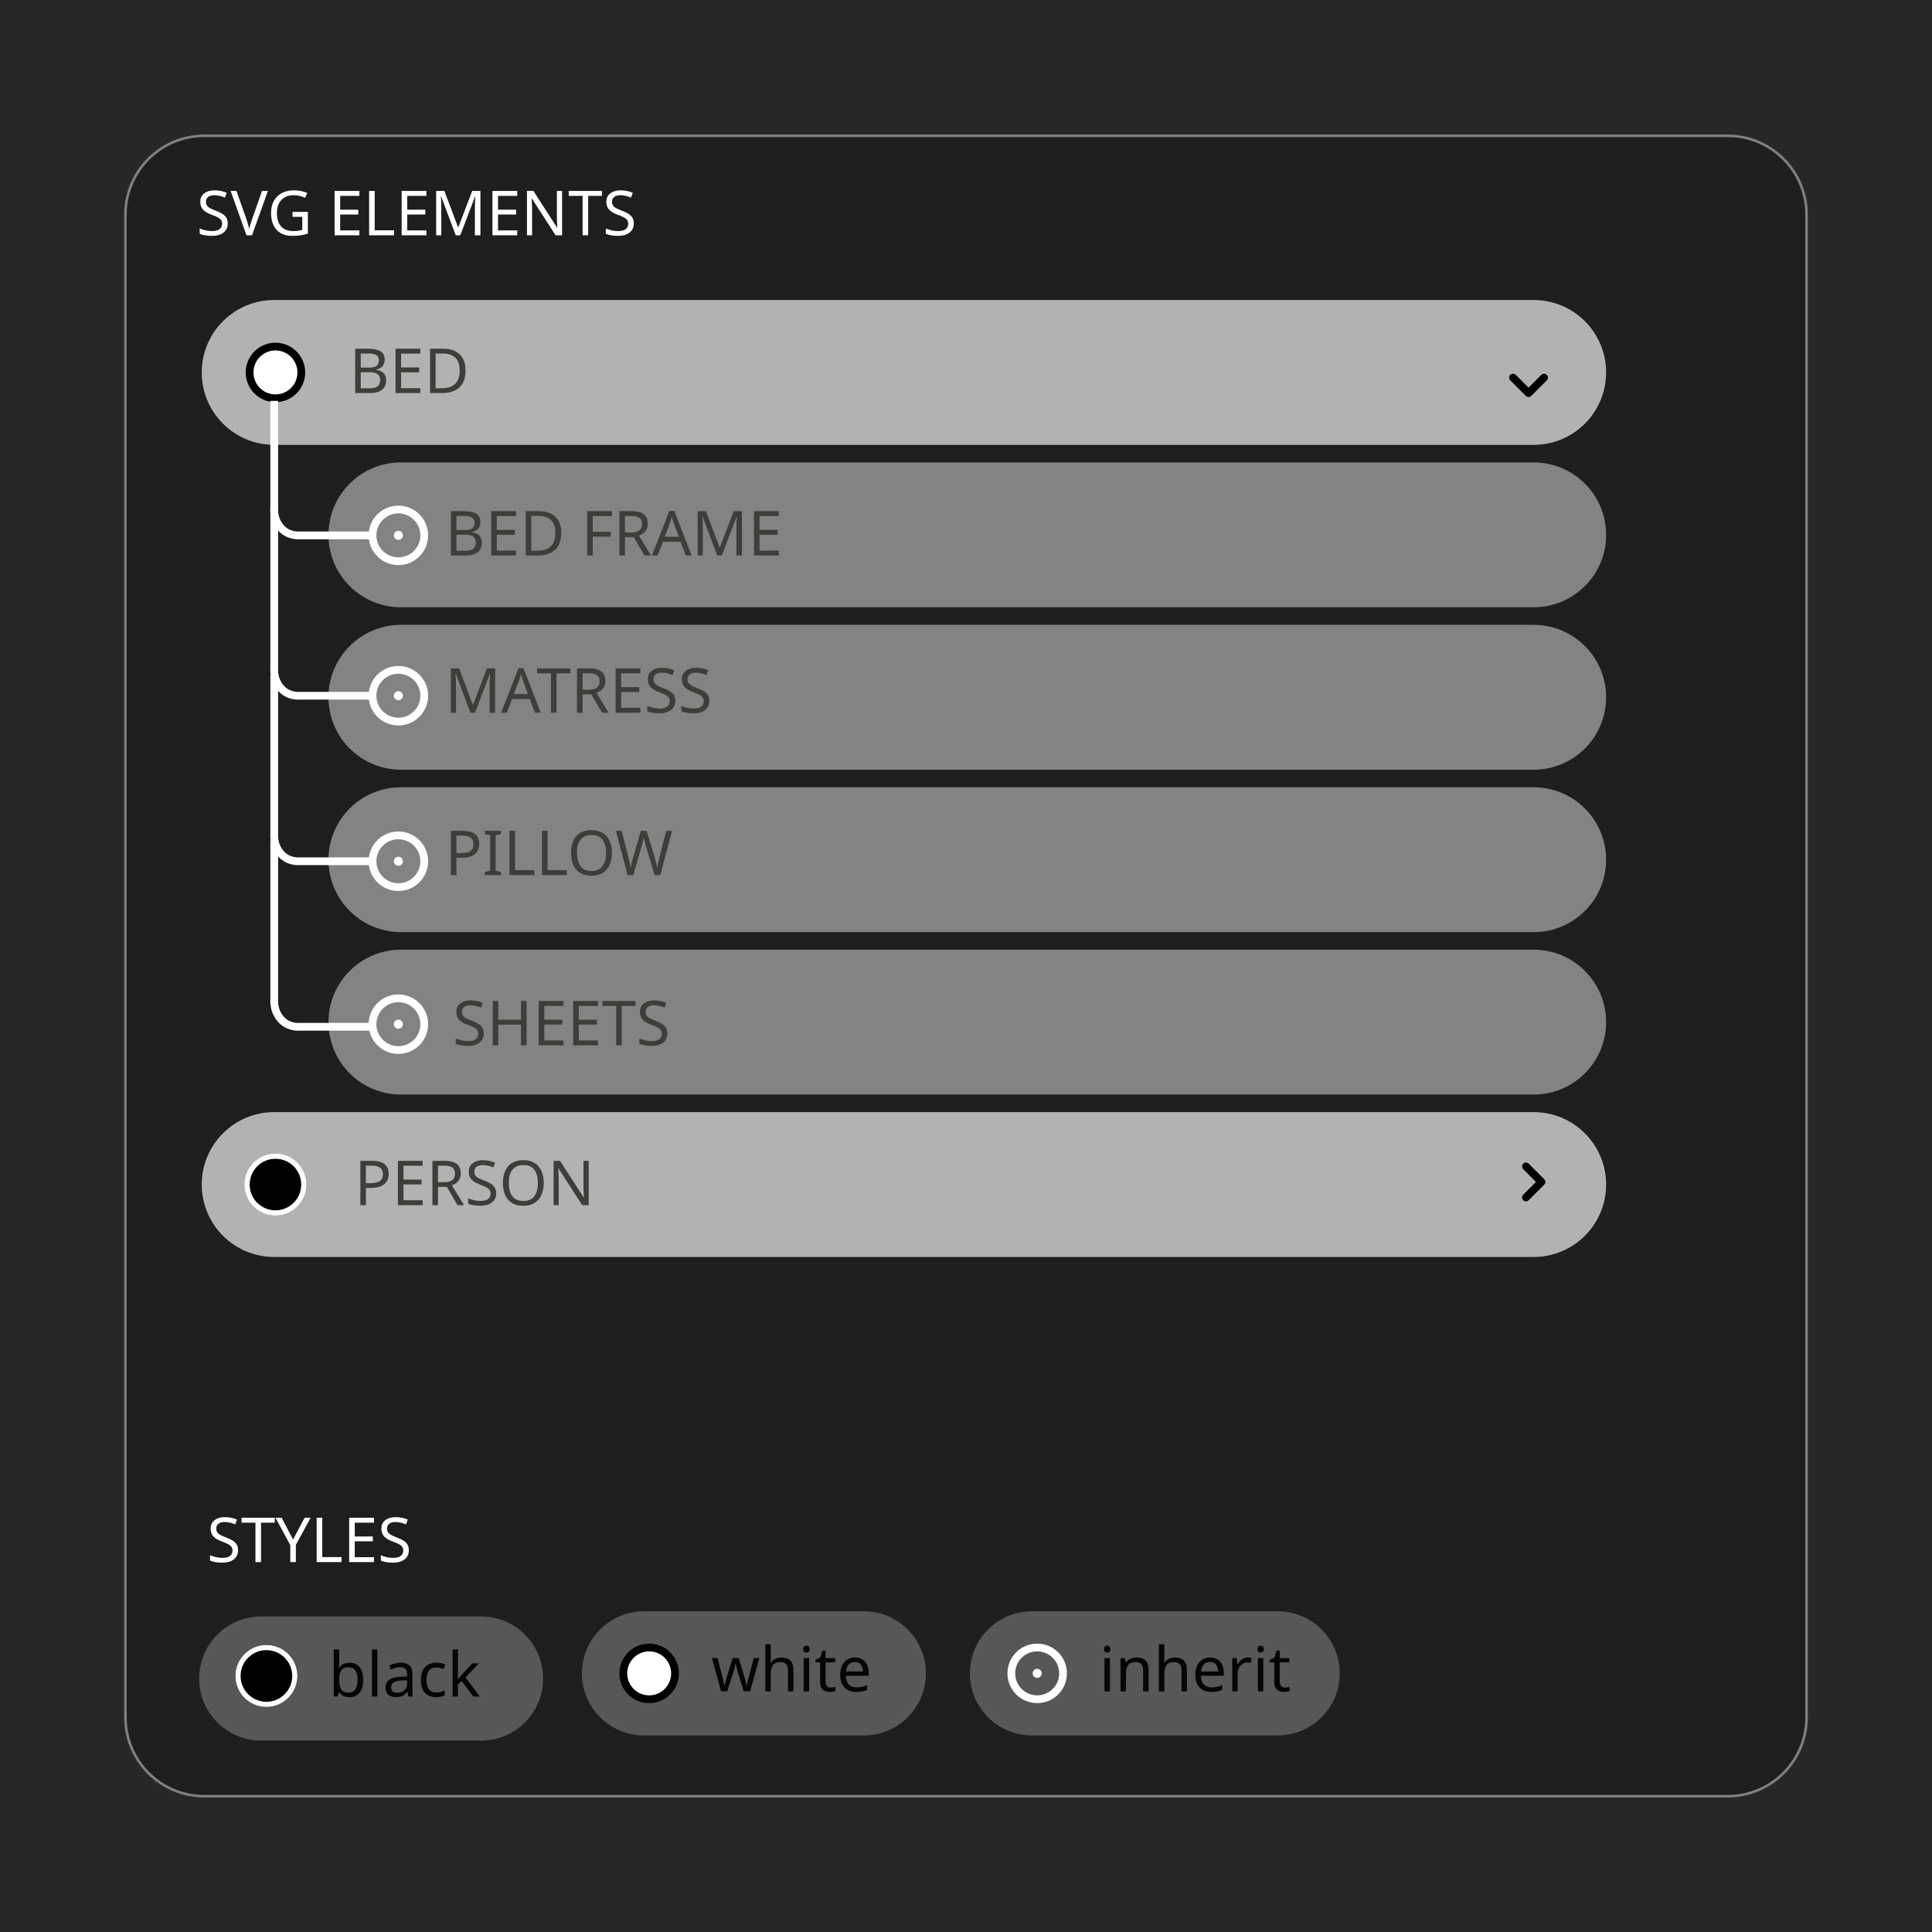
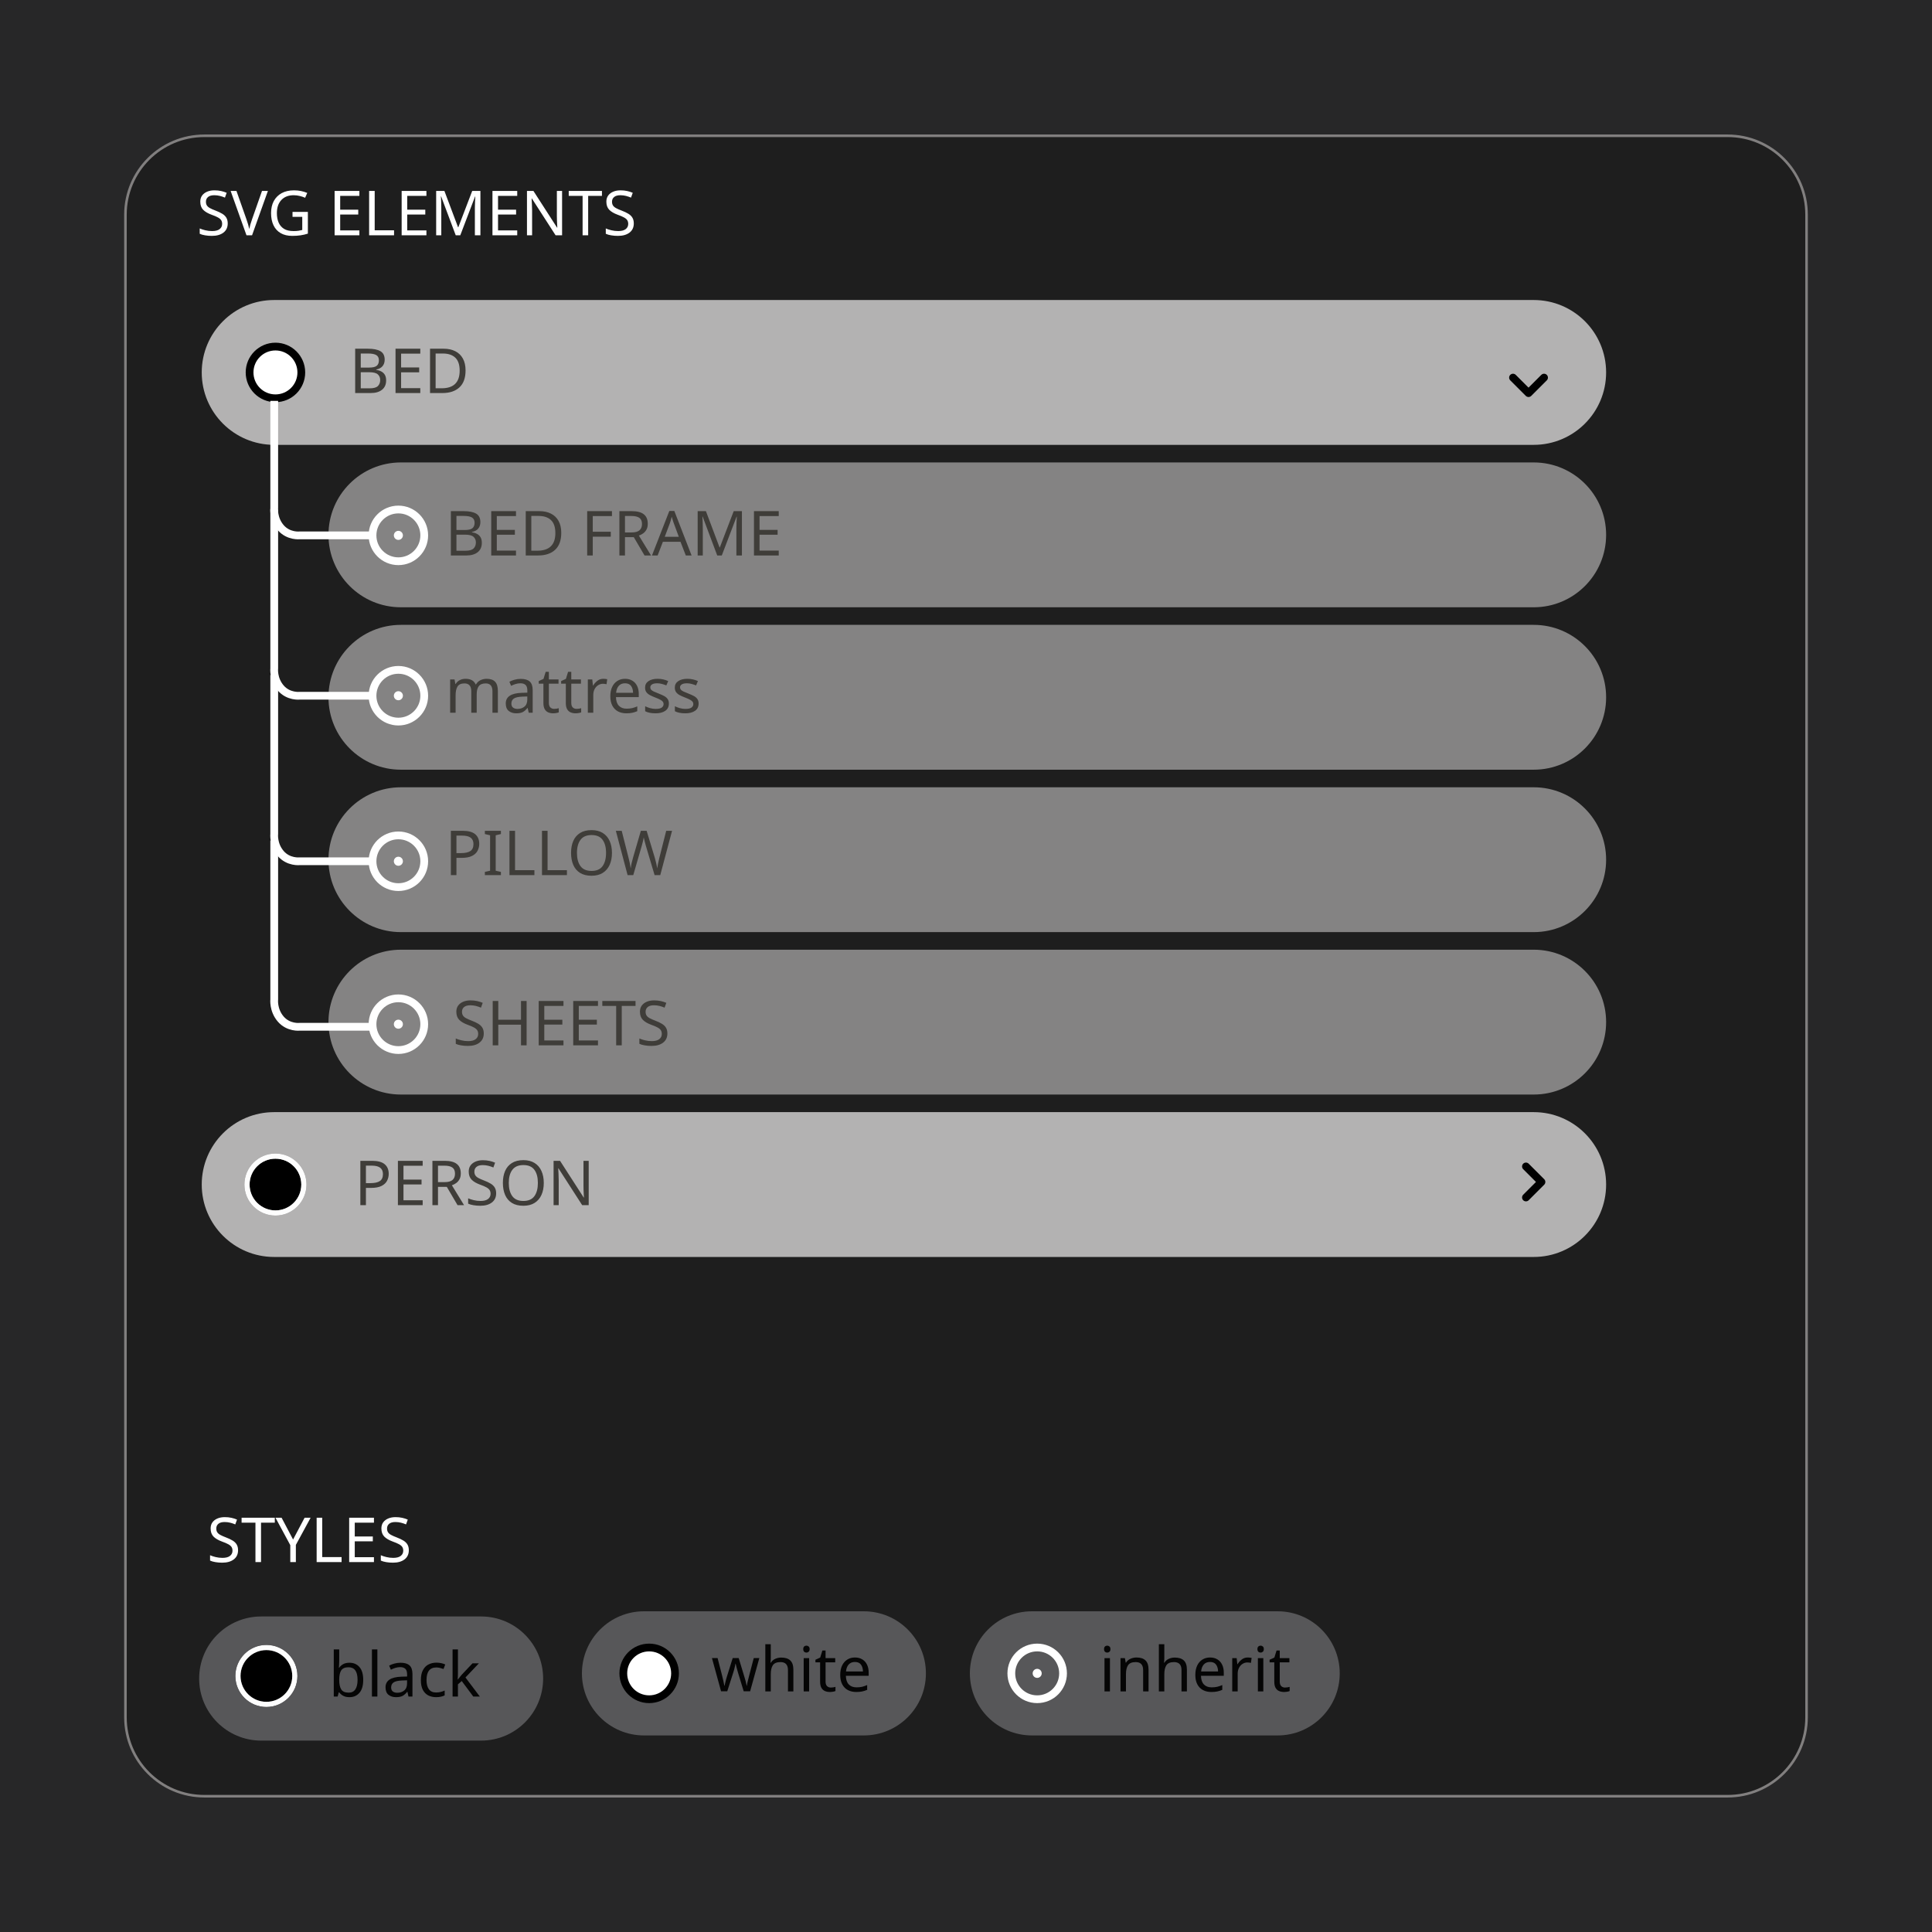
<svg xmlns="http://www.w3.org/2000/svg" width="747" height="747" id="screenshot-35d36b95-1321-8077-8006-b72a46033648" viewBox="0 0 747 747" fill="none" version="1.1">
  <style>/* vietnamese */
@font-face {
  font-family: 'Lexend';
  font-style: normal;
  font-weight: 200;
  font-display: block;
  src: url(http://localhost:6080/internal/gfonts/font/lexend/v25/wlptgwvFAVdoq2_F94zlCfv0bz1WC7sWzLhnepKu.woff2) format('woff2');
  unicode-range: U+0102-0103, U+0110-0111, U+0128-0129, U+0168-0169, U+01A0-01A1, U+01AF-01B0, U+0300-0301, U+0303-0304, U+0308-0309, U+0323, U+0329, U+1EA0-1EF9, U+20AB;
}
/* latin-ext */
@font-face {
  font-family: 'Lexend';
  font-style: normal;
  font-weight: 200;
  font-display: block;
  src: url(http://localhost:6080/internal/gfonts/font/lexend/v25/wlptgwvFAVdoq2_F94zlCfv0bz1WC7sWzLlnepKu.woff2) format('woff2');
  unicode-range: U+0100-02BA, U+02BD-02C5, U+02C7-02CC, U+02CE-02D7, U+02DD-02FF, U+0304, U+0308, U+0329, U+1D00-1DBF, U+1E00-1E9F, U+1EF2-1EFF, U+2020, U+20A0-20AB, U+20AD-20C0, U+2113, U+2C60-2C7F, U+A720-A7FF;
}
/* latin */
@font-face {
  font-family: 'Lexend';
  font-style: normal;
  font-weight: 200;
  font-display: block;
  src: url(http://localhost:6080/internal/gfonts/font/lexend/v25/wlptgwvFAVdoq2_F94zlCfv0bz1WC7sWzLdneg.woff2) format('woff2');
  unicode-range: U+0000-00FF, U+0131, U+0152-0153, U+02BB-02BC, U+02C6, U+02DA, U+02DC, U+0304, U+0308, U+0329, U+2000-206F, U+20AC, U+2122, U+2191, U+2193, U+2212, U+2215, U+FEFF, U+FFFD;
}

/* vietnamese */
@font-face {
  font-family: 'Lexend';
  font-style: normal;
  font-weight: 500;
  font-display: block;
  src: url(http://localhost:6080/internal/gfonts/font/lexend/v25/wlptgwvFAVdoq2_F94zlCfv0bz1WCwkWzLhnepKu.woff2) format('woff2');
  unicode-range: U+0102-0103, U+0110-0111, U+0128-0129, U+0168-0169, U+01A0-01A1, U+01AF-01B0, U+0300-0301, U+0303-0304, U+0308-0309, U+0323, U+0329, U+1EA0-1EF9, U+20AB;
}
/* latin-ext */
@font-face {
  font-family: 'Lexend';
  font-style: normal;
  font-weight: 500;
  font-display: block;
  src: url(http://localhost:6080/internal/gfonts/font/lexend/v25/wlptgwvFAVdoq2_F94zlCfv0bz1WCwkWzLlnepKu.woff2) format('woff2');
  unicode-range: U+0100-02BA, U+02BD-02C5, U+02C7-02CC, U+02CE-02D7, U+02DD-02FF, U+0304, U+0308, U+0329, U+1D00-1DBF, U+1E00-1E9F, U+1EF2-1EFF, U+2020, U+20A0-20AB, U+20AD-20C0, U+2113, U+2C60-2C7F, U+A720-A7FF;
}
/* latin */
@font-face {
  font-family: 'Lexend';
  font-style: normal;
  font-weight: 500;
  font-display: block;
  src: url(http://localhost:6080/internal/gfonts/font/lexend/v25/wlptgwvFAVdoq2_F94zlCfv0bz1WCwkWzLdneg.woff2) format('woff2');
  unicode-range: U+0000-00FF, U+0131, U+0152-0153, U+02BB-02BC, U+02C6, U+02DA, U+02DC, U+0304, U+0308, U+0329, U+2000-206F, U+20AC, U+2122, U+2191, U+2193, U+2212, U+2215, U+FEFF, U+FFFD;
}

/* vietnamese */
@font-face {
  font-family: 'Lexend';
  font-style: normal;
  font-weight: 300;
  font-display: block;
  src: url(http://localhost:6080/internal/gfonts/font/lexend/v25/wlptgwvFAVdoq2_F94zlCfv0bz1WC2UWzLhnepKu.woff2) format('woff2');
  unicode-range: U+0102-0103, U+0110-0111, U+0128-0129, U+0168-0169, U+01A0-01A1, U+01AF-01B0, U+0300-0301, U+0303-0304, U+0308-0309, U+0323, U+0329, U+1EA0-1EF9, U+20AB;
}
/* latin-ext */
@font-face {
  font-family: 'Lexend';
  font-style: normal;
  font-weight: 300;
  font-display: block;
  src: url(http://localhost:6080/internal/gfonts/font/lexend/v25/wlptgwvFAVdoq2_F94zlCfv0bz1WC2UWzLlnepKu.woff2) format('woff2');
  unicode-range: U+0100-02BA, U+02BD-02C5, U+02C7-02CC, U+02CE-02D7, U+02DD-02FF, U+0304, U+0308, U+0329, U+1D00-1DBF, U+1E00-1E9F, U+1EF2-1EFF, U+2020, U+20A0-20AB, U+20AD-20C0, U+2113, U+2C60-2C7F, U+A720-A7FF;
}
/* latin */
@font-face {
  font-family: 'Lexend';
  font-style: normal;
  font-weight: 300;
  font-display: block;
  src: url(http://localhost:6080/internal/gfonts/font/lexend/v25/wlptgwvFAVdoq2_F94zlCfv0bz1WC2UWzLdneg.woff2) format('woff2');
  unicode-range: U+0000-00FF, U+0131, U+0152-0153, U+02BB-02BC, U+02C6, U+02DA, U+02DC, U+0304, U+0308, U+0329, U+2000-206F, U+20AC, U+2122, U+2191, U+2193, U+2212, U+2215, U+FEFF, U+FFFD;
}
</style>
  <g id="shape-35d36b95-1321-8077-8006-b72a46033648">
    <defs>
      <clipPath id="frame-clip-35d36b95-1321-8077-8006-b72a46033648-render-1" class="frame-clip frame-clip-def">
        <rect rx="0" ry="0" x="0" y="0" width="747" height="747" transform="matrix(1, 0, 0, 1, 0, 0)" />
      </clipPath>
    </defs>
    <g class="frame-container-wrapper">
      <g class="frame-container-blur">
        <g class="frame-container-shadows">
          <g clip-path="url(#frame-clip-35d36b95-1321-8077-8006-b72a46033648-render-1)" fill="none">
            <g class="fills" id="fills-35d36b95-1321-8077-8006-b72a46033648">
              <rect width="747" height="747" class="frame-background" x="0" transform="matrix(1, 0, 0, 1, 0, 0)" style="fill: rgb(39, 39, 40); fill-opacity: 1;" ry="0" rx="0" y="0" />
            </g>
            <g class="frame-children">
              <g id="shape-35d36b95-1321-8077-8006-b72a46033649">
                <g class="fills" id="fills-35d36b95-1321-8077-8006-b72a46033649">
                  <rect rx="31" ry="31" x="48" y="52" transform="matrix(1, 0, 0, 1, 0, 0)" width="651" height="643" style="fill: rgb(30, 30, 30); fill-opacity: 1;" />
                </g>
                <g id="strokes-4be8aacc-d168-80c6-8006-b742deb50004-35d36b95-1321-8077-8006-b72a46033649" class="strokes">
                  <g class="inner-stroke-shape" transform="matrix(1, 0, 0, 1, 0, 0)">
                    <defs>
                      <clipPath id="inner-stroke-render-2-35d36b95-1321-8077-8006-b72a46033649-0">
                        <use href="#stroke-shape-render-2-35d36b95-1321-8077-8006-b72a46033649-0" />
                      </clipPath>
                      <rect rx="31" ry="31" x="48" y="52" width="651" height="643" id="stroke-shape-render-2-35d36b95-1321-8077-8006-b72a46033649-0" style="fill: none; stroke-width: 2; stroke: rgb(129, 127, 127); stroke-opacity: 1;" />
                    </defs>
                    <use href="#stroke-shape-render-2-35d36b95-1321-8077-8006-b72a46033649-0" clip-path="url('#inner-stroke-render-2-35d36b95-1321-8077-8006-b72a46033649-0')" />
                  </g>
                </g>
              </g>
              <g id="shape-35d36b95-1321-8077-8006-b72a4603364a">
                <g transform="matrix(1, 0, 0, 1, 0, 0)" class="text-container" x="76" y="69" width="175" height="29" rx="0" ry="0">
                  <defs>
                    <pattern patternUnits="objectBoundingBox" width="174.867" height="30" id="fill-0-render-3-0">
                      <g>
                        <rect width="174.867" height="30" style="fill: rgb(255, 255, 255); fill-opacity: 1;" />
                      </g>
                    </pattern>
                  </defs>
                  <g class="fills" id="fills-35d36b95-1321-8077-8006-b72a4603364a">
                    <text x="76" y="98" dominant-baseline="ideographic" textLength="174.867" lengthAdjust="spacingAndGlyphs" style="text-transform: none; font-family: Lexend; letter-spacing: normal; font-style: normal; font-weight: 200; white-space: pre; font-size: 24px; text-decoration: none solid rgb(255, 255, 255); direction: ltr; fill: rgb(255, 255, 255); fill-opacity: 1;">SVG ELEMENTS</text>
                  </g>
                </g>
              </g>
              <g id="shape-35d36b95-1321-8077-8006-b72a4603364b">
                <g class="fills" id="fills-35d36b95-1321-8077-8006-b72a4603364b">
                  <rect rx="28" ry="28" x="78" y="430" transform="matrix(1, 0, 0, 1, 0, 0)" width="543" height="56" style="fill: rgb(179, 178, 178); fill-opacity: 1;" />
                </g>
              </g>
              <g id="shape-35d36b95-1321-8077-8006-b72a4603364c">
                <g transform="matrix(1, 0, 0, 1, 0, 0)" class="text-container" x="137" y="444" width="101" height="29" rx="0" ry="0">
                  <defs>
                    <pattern patternUnits="objectBoundingBox" width="100.43" height="30" id="fill-0-render-5-0">
                      <g>
                        <rect width="100.43" height="30" style="fill: rgb(63, 61, 57); fill-opacity: 1;" />
                      </g>
                    </pattern>
                  </defs>
                  <g class="fills" id="fills-35d36b95-1321-8077-8006-b72a4603364c">
                    <text x="137" y="473" dominant-baseline="ideographic" textLength="100.43" lengthAdjust="spacingAndGlyphs" style="text-transform: none; font-family: Lexend; letter-spacing: normal; font-style: normal; font-weight: 500; white-space: pre; font-size: 24px; text-decoration: none solid rgb(63, 61, 57); direction: ltr; fill: rgb(63, 61, 57); fill-opacity: 1;">PERSON</text>
                  </g>
                </g>
              </g>
              <g id="shape-35d36b95-1321-8077-8006-b72a4603364d" width="24" class="feather feather-circle" height="24" rx="0" ry="0" style="fill: rgb(0, 0, 0);">
                <g id="shape-35d36b95-1321-8077-8006-b72a4603365c" style="display: none;">
                  <g class="fills" id="fills-35d36b95-1321-8077-8006-b72a4603365c">
                    <rect width="24" height="24" x="94.5" stroke-linejoin="round" transform="matrix(1, 0, 0, 1, 0, 0)" style="fill: rgb(0, 0, 0); fill-opacity: 1;" ry="0" fill="none" stroke-linecap="round" rx="0" y="446" />
                  </g>
                  <g fill="none" stroke-linejoin="round" stroke-linecap="round" id="strokes-4be8aacc-d168-80c6-8006-b742deb88e09-35d36b95-1321-8077-8006-b72a4603365c" class="strokes">
                    <g class="outer-stroke-shape">
                      <defs>
                        <mask id="outer-stroke-render-7-35d36b95-1321-8077-8006-b72a4603365c-0" x="91.672" y="443.172" width="29.657" height="29.657" maskUnits="userSpaceOnUse">
                          <use href="#stroke-shape-render-7-35d36b95-1321-8077-8006-b72a4603365c-0" style="fill: none; stroke: white; stroke-width: 4;" />
                          <use href="#stroke-shape-render-7-35d36b95-1321-8077-8006-b72a4603365c-0" style="fill: black; stroke: none;" />
                        </mask>
                        <rect rx="0" ry="0" x="94.5" y="446" transform="matrix(1, 0, 0, 1, 0, 0)" width="24" height="24" id="stroke-shape-render-7-35d36b95-1321-8077-8006-b72a4603365c-0" />
                      </defs>
                      <use href="#stroke-shape-render-7-35d36b95-1321-8077-8006-b72a4603365c-0" mask="url(#outer-stroke-render-7-35d36b95-1321-8077-8006-b72a4603365c-0)" style="fill: none; stroke-width: 4; stroke: rgb(253, 253, 253); stroke-opacity: 1;" />
                      <use href="#stroke-shape-render-7-35d36b95-1321-8077-8006-b72a4603365c-0" style="fill: none; stroke-width: 2; stroke: none; stroke-opacity: 1;" />
                    </g>
                  </g>
                </g>
                <g id="shape-35d36b95-1321-8077-8006-b72a4603365d">
                  <g class="fills" id="fills-35d36b95-1321-8077-8006-b72a4603365d">
                    <ellipse cy="458" stroke-linejoin="round" transform="matrix(1, 0, 0, 1, 0, 0)" style="fill: rgb(0, 0, 0); fill-opacity: 1;" ry="10" fill="none" stroke-linecap="round" rx="10" cx="106.5" />
                  </g>
                  <g fill="none" stroke-linejoin="round" stroke-linecap="round" id="strokes-4be8aacc-d168-80c6-8006-b742deb96b2e-35d36b95-1321-8077-8006-b72a4603365d" class="strokes">
                    <g class="outer-stroke-shape">
                      <defs>
                        <mask id="outer-stroke-render-8-35d36b95-1321-8077-8006-b72a4603365d-0" x="93.672" y="445.172" width="25.657" height="25.657" maskUnits="userSpaceOnUse">
                          <use href="#stroke-shape-render-8-35d36b95-1321-8077-8006-b72a4603365d-0" style="fill: none; stroke: white; stroke-width: 4;" />
                          <use href="#stroke-shape-render-8-35d36b95-1321-8077-8006-b72a4603365d-0" style="fill: black; stroke: none;" />
                        </mask>
                        <ellipse cx="106.5" cy="458" rx="10" ry="10" transform="matrix(1, 0, 0, 1, 0, 0)" id="stroke-shape-render-8-35d36b95-1321-8077-8006-b72a4603365d-0" />
                      </defs>
                      <use href="#stroke-shape-render-8-35d36b95-1321-8077-8006-b72a4603365d-0" mask="url(#outer-stroke-render-8-35d36b95-1321-8077-8006-b72a4603365d-0)" style="fill: none; stroke-width: 4; stroke: rgb(253, 253, 253); stroke-opacity: 1;" />
                      <use href="#stroke-shape-render-8-35d36b95-1321-8077-8006-b72a4603365d-0" style="fill: none; stroke-width: 2; stroke: none; stroke-opacity: 1;" />
                    </g>
                  </g>
                </g>
              </g>
              <g id="shape-35d36b95-1321-8077-8006-b72a4603364e" width="24" class="feather feather-chevron-right" height="24" rx="0" ry="0" style="fill: rgb(0, 0, 0);">
                <g id="shape-35d36b95-1321-8077-8006-b72a4603365e" style="display: none;">
                  <g class="fills" id="fills-35d36b95-1321-8077-8006-b72a4603365e">
                    <rect width="24" height="24" x="581" stroke-linejoin="round" transform="matrix(1, 0, 0, 1, 0, 0)" style="fill: none;" ry="0" fill="none" stroke-linecap="round" rx="0" y="445" />
                  </g>
                  <g fill="none" stroke-linejoin="round" stroke-linecap="round" id="strokes-4be8aacc-d168-80c6-8006-b742deb9fff6-35d36b95-1321-8077-8006-b72a4603365e" class="strokes">
                    <g class="inner-stroke-shape" transform="matrix(1, 0, 0, 1, 0, 0)">
                      <defs>
                        <clipPath id="inner-stroke-render-10-35d36b95-1321-8077-8006-b72a4603365e-0">
                          <use href="#stroke-shape-render-10-35d36b95-1321-8077-8006-b72a4603365e-0" />
                        </clipPath>
                        <rect rx="0" ry="0" x="581" y="445" width="24" height="24" id="stroke-shape-render-10-35d36b95-1321-8077-8006-b72a4603365e-0" style="fill: none; stroke-width: 6; stroke: rgb(0, 0, 0); stroke-opacity: 1;" />
                      </defs>
                      <use href="#stroke-shape-render-10-35d36b95-1321-8077-8006-b72a4603365e-0" clip-path="url('#inner-stroke-render-10-35d36b95-1321-8077-8006-b72a4603365e-0')" />
                    </g>
                  </g>
                </g>
                <g id="shape-35d36b95-1321-8077-8006-b72a4603365f">
                  <g class="fills" id="fills-35d36b95-1321-8077-8006-b72a4603365f">
                    <path d="M590,463L596,457L590,451" fill="none" stroke-linejoin="round" stroke-linecap="round" style="fill: none;" />
                  </g>
                  <g fill="none" stroke-linejoin="round" stroke-linecap="round" id="strokes-4be8aacc-d168-80c6-8006-b742debaf696-35d36b95-1321-8077-8006-b72a4603365f" class="strokes">
                    <g class="stroke-shape">
                      <path d="M590,463L596,457L590,451" style="fill: none; stroke-width: 3; stroke: rgb(0, 0, 0); stroke-opacity: 1;" />
                    </g>
                  </g>
                </g>
              </g>
              <g id="shape-35d36b95-1321-8077-8006-b72a4603364f">
                <g class="fills" id="fills-35d36b95-1321-8077-8006-b72a4603364f">
                  <rect rx="28" ry="28" x="127" y="367.2" transform="matrix(1, 0, 0, 1, 0, 0)" width="494" height="56" style="fill: rgb(132, 131, 131); fill-opacity: 1;" />
                </g>
              </g>
              <g id="shape-35d36b95-1321-8077-8006-b72a46033650">
                <g transform="matrix(1, 0, 0, 1, 0, 0)" class="text-container" x="175" y="382.2" width="90" height="29" rx="0" ry="0">
                  <defs>
                    <pattern patternUnits="objectBoundingBox" width="89.086" height="30" id="fill-0-render-13-0">
                      <g>
                        <rect width="89.086" height="30" style="fill: rgb(63, 61, 57); fill-opacity: 1;" />
                      </g>
                    </pattern>
                  </defs>
                  <g class="fills" id="fills-35d36b95-1321-8077-8006-b72a46033650">
                    <text x="175" y="411.2" dominant-baseline="ideographic" textLength="89.086" lengthAdjust="spacingAndGlyphs" style="text-transform: none; font-family: Lexend; letter-spacing: normal; font-style: normal; font-weight: 300; white-space: pre; font-size: 24px; text-decoration: none solid rgb(63, 61, 57); direction: ltr; fill: rgb(63, 61, 57); fill-opacity: 1;">SHEETS</text>
                  </g>
                </g>
              </g>
              <g id="shape-35d36b95-1321-8077-8006-b72a46033651">
                <g class="fills" id="fills-35d36b95-1321-8077-8006-b72a46033651">
                  <rect rx="28" ry="28" x="127" y="304.4" transform="matrix(1, 0, 0, 1, 0, 0)" width="494" height="56" style="fill: rgb(132, 131, 131); fill-opacity: 1;" />
                </g>
              </g>
              <g id="shape-35d36b95-1321-8077-8006-b72a46033652">
                <g transform="matrix(1, 0, 0, 1, 0, 0)" class="text-container" x="172" y="316.4" width="94" height="29" rx="0" ry="0">
                  <defs>
                    <pattern patternUnits="objectBoundingBox" width="93.93" height="30" id="fill-0-render-15-0">
                      <g>
                        <rect width="93.93" height="30" style="fill: rgb(63, 61, 57); fill-opacity: 1;" />
                      </g>
                    </pattern>
                  </defs>
                  <g class="fills" id="fills-35d36b95-1321-8077-8006-b72a46033652">
                    <text x="172" y="345.4" dominant-baseline="ideographic" textLength="93.93" lengthAdjust="spacingAndGlyphs" style="text-transform: none; font-family: Lexend; letter-spacing: normal; font-style: normal; font-weight: 300; white-space: pre; font-size: 24px; text-decoration: none solid rgb(63, 61, 57); direction: ltr; fill: rgb(63, 61, 57); fill-opacity: 1;">PILLOW</text>
                  </g>
                </g>
              </g>
              <g id="shape-35d36b95-1321-8077-8006-b72a46033653">
                <g class="fills" id="fills-35d36b95-1321-8077-8006-b72a46033653">
                  <rect rx="28" ry="28" x="127" y="241.6" transform="matrix(1, 0, 0, 1, 0, 0)" width="494" height="56" style="fill: rgb(132, 131, 131); fill-opacity: 1;" />
                </g>
              </g>
              <g id="shape-35d36b95-1321-8077-8006-b72a46033654">
                <g transform="matrix(1, 0, 0, 1, 0, 0)" class="text-container" x="172" y="253.6" width="109" height="29" rx="0" ry="0">
                  <defs>
                    <pattern patternUnits="objectBoundingBox" width="108.016" height="30" id="fill-0-render-17-0">
                      <g>
                        <rect width="108.016" height="30" style="fill: rgb(63, 61, 57); fill-opacity: 1;" />
                      </g>
                    </pattern>
                  </defs>
                  <g class="fills" id="fills-35d36b95-1321-8077-8006-b72a46033654">
-                     <text x="172" y="282.6" dominant-baseline="ideographic" textLength="108.016" lengthAdjust="spacingAndGlyphs" style="text-transform: none; font-family: Lexend; letter-spacing: normal; font-style: normal; font-weight: 300; white-space: pre; font-size: 24px; text-decoration: none solid rgb(63, 61, 57); direction: ltr; fill: rgb(63, 61, 57); fill-opacity: 1;">MATRESS</text>
+                     <text x="172" y="282.6" dominant-baseline="ideographic" textLength="108.016" lengthAdjust="spacingAndGlyphs" style="text-transform: none; font-family: Lexend; letter-spacing: normal; font-style: normal; font-weight: 300; white-space: pre; font-size: 24px; text-decoration: none solid rgb(63, 61, 57); direction: ltr; fill: rgb(63, 61, 57); fill-opacity: 1;">mattress</text>
                  </g>
                </g>
              </g>
              <g id="shape-35d36b95-1321-8077-8006-b72a46033655">
                <g class="fills" id="fills-35d36b95-1321-8077-8006-b72a46033655">
                  <rect rx="28" ry="28" x="127" y="178.8" transform="matrix(1, 0, 0, 1, 0, 0)" width="494" height="56" style="fill: rgb(132, 131, 131); fill-opacity: 1;" />
                </g>
              </g>
              <g id="shape-35d36b95-1321-8077-8006-b72a46033656">
                <g transform="matrix(1, 0, 0, 1, 0, 0)" class="text-container" x="172" y="192.8" width="137" height="29" rx="0" ry="0">
                  <defs>
                    <pattern patternUnits="objectBoundingBox" width="136.211" height="30" id="fill-0-render-19-0">
                      <g>
                        <rect width="136.211" height="30" style="fill: rgb(63, 61, 57); fill-opacity: 1;" />
                      </g>
                    </pattern>
                  </defs>
                  <g class="fills" id="fills-35d36b95-1321-8077-8006-b72a46033656">
                    <text x="172" y="221.8" dominant-baseline="ideographic" textLength="136.211" lengthAdjust="spacingAndGlyphs" style="text-transform: none; font-family: Lexend; letter-spacing: normal; font-style: normal; font-weight: 300; white-space: pre; font-size: 24px; text-decoration: none solid rgb(63, 61, 57); direction: ltr; fill: rgb(63, 61, 57); fill-opacity: 1;">BED FRAME</text>
                  </g>
                </g>
              </g>
              <g id="shape-35d36b95-1321-8077-8006-b72a46033657">
                <g class="fills" id="fills-35d36b95-1321-8077-8006-b72a46033657">
                  <rect rx="28" ry="28" x="78" y="116" transform="matrix(1, 0, 0, 1, 0, 0)" width="543" height="56" style="fill: rgb(179, 178, 178); fill-opacity: 1;" />
                </g>
              </g>
              <g id="shape-35d36b95-1321-8077-8006-b72a46033658">
                <g transform="matrix(1, 0, 0, 1, 0, 0)" class="text-container" x="135" y="130" width="50" height="29" rx="0" ry="0">
                  <defs>
                    <pattern patternUnits="objectBoundingBox" width="49.672" height="30" id="fill-0-render-21-0">
                      <g>
                        <rect width="49.672" height="30" style="fill: rgb(63, 61, 57); fill-opacity: 1;" />
                      </g>
                    </pattern>
                  </defs>
                  <g class="fills" id="fills-35d36b95-1321-8077-8006-b72a46033658">
                    <text x="135" y="159" dominant-baseline="ideographic" textLength="49.672" lengthAdjust="spacingAndGlyphs" style="text-transform: none; font-family: Lexend; letter-spacing: normal; font-style: normal; font-weight: 500; white-space: pre; font-size: 24px; text-decoration: none solid rgb(63, 61, 57); direction: ltr; fill: rgb(63, 61, 57); fill-opacity: 1;">BED</text>
                  </g>
                </g>
              </g>
              <g id="shape-35d36b95-1321-8077-8006-b72a46033659" width="24" class="feather feather-chevron-down" height="24" rx="0" ry="0" style="fill: rgb(0, 0, 0);">
                <g id="shape-35d36b95-1321-8077-8006-b72a46033660" style="display: none;">
                  <g class="fills" id="fills-35d36b95-1321-8077-8006-b72a46033660">
                    <rect width="24" height="24" x="579" stroke-linejoin="round" transform="matrix(1, 0, 0, 1, 0, 0)" style="fill: none;" ry="0" fill="none" stroke-linecap="round" rx="0" y="137" />
                  </g>
                  <g fill="none" stroke-linejoin="round" stroke-linecap="round" id="strokes-4be8aacc-d168-80c6-8006-b742debdbf18-35d36b95-1321-8077-8006-b72a46033660" class="strokes">
                    <g class="inner-stroke-shape" transform="matrix(1, 0, 0, 1, 0, 0)">
                      <defs>
                        <clipPath id="inner-stroke-render-23-35d36b95-1321-8077-8006-b72a46033660-0">
                          <use href="#stroke-shape-render-23-35d36b95-1321-8077-8006-b72a46033660-0" />
                        </clipPath>
                        <rect rx="0" ry="0" x="579" y="137" width="24" height="24" id="stroke-shape-render-23-35d36b95-1321-8077-8006-b72a46033660-0" style="fill: none; stroke-width: 6; stroke: rgb(0, 0, 0); stroke-opacity: 1;" />
                      </defs>
                      <use href="#stroke-shape-render-23-35d36b95-1321-8077-8006-b72a46033660-0" clip-path="url('#inner-stroke-render-23-35d36b95-1321-8077-8006-b72a46033660-0')" />
                    </g>
                  </g>
                </g>
                <g id="shape-35d36b95-1321-8077-8006-b72a46033661">
                  <g class="fills" id="fills-35d36b95-1321-8077-8006-b72a46033661">
                    <path d="M585,146L591,152L597,146" fill="none" stroke-linejoin="round" stroke-linecap="round" style="fill: none;" />
                  </g>
                  <g fill="none" stroke-linejoin="round" stroke-linecap="round" id="strokes-4be8aacc-d168-80c6-8006-b742debe18a5-35d36b95-1321-8077-8006-b72a46033661" class="strokes">
                    <g class="stroke-shape">
                      <path d="M585,146L591,152L597,146" style="fill: none; stroke-width: 3; stroke: rgb(0, 0, 0); stroke-opacity: 1;" />
                    </g>
                  </g>
                </g>
              </g>
              <g id="shape-35d36b95-1321-8077-8006-b72a4603365a" width="24" class="feather feather-circle" height="24" rx="0" ry="0" style="fill: rgb(0, 0, 0);">
                <g id="shape-35d36b95-1321-8077-8006-b72a46033662" style="display: none;">
                  <g class="fills" id="fills-35d36b95-1321-8077-8006-b72a46033662">
                    <rect width="24" height="24" x="94.5" stroke-linejoin="round" transform="matrix(1, 0, 0, 1, 0, 0)" style="fill: rgb(255, 255, 255); fill-opacity: 1;" ry="0" fill="none" stroke-linecap="round" rx="0" y="132" />
                  </g>
                  <g fill="none" stroke-linejoin="round" stroke-linecap="round" id="strokes-4be8aacc-d168-80c6-8006-b742debe6cbc-35d36b95-1321-8077-8006-b72a46033662" class="strokes">
                    <g class="stroke-shape">
                      <rect rx="0" ry="0" x="94.5" y="132" transform="matrix(1, 0, 0, 1, 0, 0)" width="24" height="24" style="fill: none; stroke-width: 3; stroke: rgb(0, 0, 0); stroke-opacity: 1;" />
                    </g>
                  </g>
                </g>
                <g id="shape-35d36b95-1321-8077-8006-b72a46033663">
                  <g class="fills" id="fills-35d36b95-1321-8077-8006-b72a46033663">
                    <ellipse cy="144" stroke-linejoin="round" transform="matrix(1, 0, 0, 1, 0, 0)" style="fill: rgb(255, 255, 255); fill-opacity: 1;" ry="10" fill="none" stroke-linecap="round" rx="10" cx="106.5" />
                  </g>
                  <g fill="none" stroke-linejoin="round" stroke-linecap="round" id="strokes-4be8aacc-d168-80c6-8006-b742debe8aa1-35d36b95-1321-8077-8006-b72a46033663" class="strokes">
                    <g class="stroke-shape">
                      <ellipse cx="106.5" cy="144" rx="10" ry="10" transform="matrix(1, 0, 0, 1, 0, 0)" style="fill: none; stroke-width: 3; stroke: rgb(0, 0, 0); stroke-opacity: 1;" />
                    </g>
                  </g>
                </g>
              </g>
              <g id="shape-35d36b95-1321-8077-8006-b72a4603365b" rx="0" ry="0">
                <g id="shape-35d36b95-1321-8077-8006-b72a46033664" rx="0" ry="0">
                  <g id="shape-35d36b95-1321-8077-8006-b72a4603366c">
                    <g class="fills" id="fills-35d36b95-1321-8077-8006-b72a4603366c">
                      <ellipse cy="207" stroke-linejoin="round" transform="matrix(1, 0, 0, 1, 0, 0)" style="fill: none;" ry="10" fill="none" stroke-linecap="round" rx="10" cx="154.031" />
                    </g>
                    <g fill="none" stroke-linejoin="round" stroke-linecap="round" id="strokes-4be8aacc-d168-80c6-8006-b742debf0d5b-35d36b95-1321-8077-8006-b72a4603366c" class="strokes">
                      <g class="stroke-shape">
                        <ellipse cx="154.031" cy="207" rx="10" ry="10" transform="matrix(1, 0, 0, 1, 0, 0)" style="fill: none; stroke-width: 3; stroke: rgb(255, 255, 255); stroke-opacity: 1;" />
                      </g>
                    </g>
                  </g>
                  <g id="shape-35d36b95-1321-8077-8006-b72a4603366d">
                    <g class="fills" id="fills-35d36b95-1321-8077-8006-b72a4603366d">
                      <ellipse cx="154.031" cy="207" rx="1.75" ry="1.75" transform="matrix(1, 0, 0, 1, 0, 0)" style="fill: rgb(255, 255, 255); fill-opacity: 1;" />
                    </g>
                  </g>
                </g>
                <g id="shape-35d36b95-1321-8077-8006-b72a46033665" rx="0" ry="0">
                  <g id="shape-35d36b95-1321-8077-8006-b72a4603366e">
                    <g class="fills" id="fills-35d36b95-1321-8077-8006-b72a4603366e">
                      <ellipse cy="269" stroke-linejoin="round" transform="matrix(1, 0, 0, 1, 0, 0)" style="fill: none;" ry="10" fill="none" stroke-linecap="round" rx="10" cx="154.031" />
                    </g>
                    <g fill="none" stroke-linejoin="round" stroke-linecap="round" id="strokes-4be8aacc-d168-80c6-8006-b742debfae75-35d36b95-1321-8077-8006-b72a4603366e" class="strokes">
                      <g class="stroke-shape">
                        <ellipse cx="154.031" cy="269" rx="10" ry="10" transform="matrix(1, 0, 0, 1, 0, 0)" style="fill: none; stroke-width: 3; stroke: rgb(255, 255, 255); stroke-opacity: 1;" />
                      </g>
                    </g>
                  </g>
                  <g id="shape-35d36b95-1321-8077-8006-b72a4603366f">
                    <g class="fills" id="fills-35d36b95-1321-8077-8006-b72a4603366f">
                      <ellipse cx="154.031" cy="269" rx="1.75" ry="1.75" transform="matrix(1, 0, 0, 1, 0, 0)" style="fill: rgb(255, 255, 255); fill-opacity: 1;" />
                    </g>
                  </g>
                </g>
                <g id="shape-35d36b95-1321-8077-8006-b72a46033666" rx="0" ry="0">
                  <g id="shape-35d36b95-1321-8077-8006-b72a46033670">
                    <g class="fills" id="fills-35d36b95-1321-8077-8006-b72a46033670">
                      <ellipse cy="333" stroke-linejoin="round" transform="matrix(1, 0, 0, 1, 0, 0)" style="fill: none;" ry="10" fill="none" stroke-linecap="round" rx="10" cx="154.031" />
                    </g>
                    <g fill="none" stroke-linejoin="round" stroke-linecap="round" id="strokes-4be8aacc-d168-80c6-8006-b742dec01669-35d36b95-1321-8077-8006-b72a46033670" class="strokes">
                      <g class="stroke-shape">
                        <ellipse cx="154.031" cy="333" rx="10" ry="10" transform="matrix(1, 0, 0, 1, 0, 0)" style="fill: none; stroke-width: 3; stroke: rgb(255, 255, 255); stroke-opacity: 1;" />
                      </g>
                    </g>
                  </g>
                  <g id="shape-35d36b95-1321-8077-8006-b72a46033671">
                    <g class="fills" id="fills-35d36b95-1321-8077-8006-b72a46033671">
                      <ellipse cx="154.031" cy="333" rx="1.75" ry="1.75" transform="matrix(1, 0, 0, 1, 0, 0)" style="fill: rgb(255, 255, 255); fill-opacity: 1;" />
                    </g>
                  </g>
                </g>
                <g id="shape-35d36b95-1321-8077-8006-b72a46033667" rx="0" ry="0">
                  <g id="shape-35d36b95-1321-8077-8006-b72a46033672">
                    <g class="fills" id="fills-35d36b95-1321-8077-8006-b72a46033672">
                      <ellipse cy="396" stroke-linejoin="round" transform="matrix(1, 0, 0, 1, 0, 0)" style="fill: none;" ry="10" fill="none" stroke-linecap="round" rx="10" cx="154.031" />
                    </g>
                    <g fill="none" stroke-linejoin="round" stroke-linecap="round" id="strokes-4be8aacc-d168-80c6-8006-b742dec0a233-35d36b95-1321-8077-8006-b72a46033672" class="strokes">
                      <g class="stroke-shape">
                        <ellipse cx="154.031" cy="396" rx="10" ry="10" transform="matrix(1, 0, 0, 1, 0, 0)" style="fill: none; stroke-width: 3; stroke: rgb(255, 255, 255); stroke-opacity: 1;" />
                      </g>
                    </g>
                  </g>
                  <g id="shape-35d36b95-1321-8077-8006-b72a46033673">
                    <g class="fills" id="fills-35d36b95-1321-8077-8006-b72a46033673">
                      <ellipse cx="154.031" cy="396" rx="1.75" ry="1.75" transform="matrix(1, 0, 0, 1, 0, 0)" style="fill: rgb(255, 255, 255); fill-opacity: 1;" />
                    </g>
                  </g>
                </g>
                <g id="shape-35d36b95-1321-8077-8006-b72a46033668">
                  <g class="fills" id="fills-35d36b95-1321-8077-8006-b72a46033668">
                    <path d="M106.031,155L106.031,196.379C106.031,196.379,105.531,200.5,108.531,204C111.531,207.5,115.888,207,115.888,207L144.031,207" />
                  </g>
                  <g id="strokes-4be8aacc-d168-80c6-8006-b742dec12412-35d36b95-1321-8077-8006-b72a46033668" class="strokes">
                    <g class="stroke-shape">
                      <path d="M106.031,155L106.031,196.379C106.031,196.379,105.531,200.5,108.531,204C111.531,207.5,115.888,207,115.888,207L144.031,207" style="fill: none; stroke-width: 3; stroke: rgb(255, 255, 255); stroke-opacity: 1;" />
                    </g>
                  </g>
                </g>
                <g id="shape-35d36b95-1321-8077-8006-b72a46033669">
                  <g class="fills" id="fills-35d36b95-1321-8077-8006-b72a46033669">
                    <path d="M106.031,197L106.031,258.379C106.031,258.379,105.531,262.5,108.531,266C111.531,269.5,115.888,269,115.888,269L144.031,269" />
                  </g>
                  <g id="strokes-4be8aacc-d168-80c6-8006-b742dec171f1-35d36b95-1321-8077-8006-b72a46033669" class="strokes">
                    <g class="stroke-shape">
                      <path d="M106.031,197L106.031,258.379C106.031,258.379,105.531,262.5,108.531,266C111.531,269.5,115.888,269,115.888,269L144.031,269" style="fill: none; stroke-width: 3; stroke: rgb(255, 255, 255); stroke-opacity: 1;" />
                    </g>
                  </g>
                </g>
                <g id="shape-35d36b95-1321-8077-8006-b72a4603366a">
                  <g class="fills" id="fills-35d36b95-1321-8077-8006-b72a4603366a">
                    <path d="M106.031,261L106.031,322.379C106.031,322.379,105.531,326.5,108.531,330C111.531,333.5,115.888,333,115.888,333L144.031,333" />
                  </g>
                  <g id="strokes-4be8aacc-d168-80c6-8006-b742dec182a6-35d36b95-1321-8077-8006-b72a4603366a" class="strokes">
                    <g class="stroke-shape">
                      <path d="M106.031,261L106.031,322.379C106.031,322.379,105.531,326.5,108.531,330C111.531,333.5,115.888,333,115.888,333L144.031,333" style="fill: none; stroke-width: 3; stroke: rgb(255, 255, 255); stroke-opacity: 1;" />
                    </g>
                  </g>
                </g>
                <g id="shape-35d36b95-1321-8077-8006-b72a4603366b">
                  <g class="fills" id="fills-35d36b95-1321-8077-8006-b72a4603366b">
                    <path d="M106.031,325L106.031,386.379C106.031,386.379,105.531,390.5,108.531,394C111.531,397.5,115.888,397,115.888,397L144.031,397" />
                  </g>
                  <g id="strokes-4be8aacc-d168-80c6-8006-b742dec23717-35d36b95-1321-8077-8006-b72a4603366b" class="strokes">
                    <g class="stroke-shape">
                      <path d="M106.031,325L106.031,386.379C106.031,386.379,105.531,390.5,108.531,394C111.531,397.5,115.888,397,115.888,397L144.031,397" style="fill: none; stroke-width: 3; stroke: rgb(255, 255, 255); stroke-opacity: 1;" />
                    </g>
                  </g>
                </g>
              </g>
              <g id="shape-35d36b95-1321-8077-8006-b738b8090528">
                <g transform="matrix(1, 0, 0, 1, 0, 0)" class="text-container" x="80" y="582" width="84" height="29" rx="0" ry="0">
                  <defs>
                    <pattern patternUnits="objectBoundingBox" width="83.164" height="30" id="fill-0-render-45-0">
                      <g>
                        <rect width="83.164" height="30" style="fill: rgb(255, 255, 255); fill-opacity: 1;" />
                      </g>
                    </pattern>
                  </defs>
                  <g class="fills" id="fills-35d36b95-1321-8077-8006-b738b8090528">
                    <text x="80" y="611" dominant-baseline="ideographic" textLength="83.164" lengthAdjust="spacingAndGlyphs" style="text-transform: none; font-family: Lexend; letter-spacing: normal; font-style: normal; font-weight: 200; white-space: pre; font-size: 24px; text-decoration: none solid rgb(255, 255, 255); direction: ltr; fill: rgb(255, 255, 255); fill-opacity: 1;">STYLES</text>
                  </g>
                </g>
              </g>
              <g id="shape-35d36b95-1321-8077-8006-b738b809052f" rx="0" ry="0">
                <g id="shape-35d36b95-1321-8077-8006-b738b8090530">
                  <g class="fills" id="fills-35d36b95-1321-8077-8006-b738b8090530">
                    <rect rx="24" ry="24" x="375" y="623" transform="matrix(1, 0, 0, 1, 0, 0)" width="143" height="48" style="fill: rgb(87, 87, 89); fill-opacity: 1;" />
                  </g>
                </g>
                <g id="shape-35d36b95-1321-8077-8006-b738b8090531">
                  <g transform="matrix(1, 0, 0, 1, 0, 0)" class="text-container" x="425" y="632" width="72" height="29" rx="0" ry="0">
                    <defs>
                      <pattern patternUnits="objectBoundingBox" width="71.445" height="30" id="fill-0-render-48-0">
                        <g>
                          <rect width="71.445" height="30" style="fill: rgb(5, 5, 5); fill-opacity: 1;" />
                        </g>
                      </pattern>
                    </defs>
                    <g class="fills" id="fills-35d36b95-1321-8077-8006-b738b8090531">
                      <text x="425" y="661" dominant-baseline="ideographic" textLength="71.445" lengthAdjust="spacingAndGlyphs" style="text-transform: none; font-family: Lexend; letter-spacing: normal; font-style: normal; font-weight: 300; white-space: pre; font-size: 24px; text-decoration: none solid rgb(5, 5, 5); direction: ltr; fill: rgb(5, 5, 5); fill-opacity: 1;">inherit</text>
                    </g>
                  </g>
                </g>
                <g id="shape-35d36b95-1321-8077-8006-b738b8090532" rx="0" ry="0">
                  <g id="shape-35d36b95-1321-8077-8006-b738b8090533">
                    <g class="fills" id="fills-35d36b95-1321-8077-8006-b738b8090533">
                      <ellipse cy="647" stroke-linejoin="round" transform="matrix(1, 0, 0, 1, 0, 0)" style="fill: none;" ry="10" fill="none" stroke-linecap="round" rx="10" cx="401.023" />
                    </g>
                    <g fill="none" stroke-linejoin="round" stroke-linecap="round" id="strokes-4be8aacc-d168-80c6-8006-b742dec329c8-35d36b95-1321-8077-8006-b738b8090533" class="strokes">
                      <g class="stroke-shape">
                        <ellipse cx="401.023" cy="647" rx="10" ry="10" transform="matrix(1, 0, 0, 1, 0, 0)" style="fill: none; stroke-width: 3; stroke: rgb(255, 255, 255); stroke-opacity: 1;" />
                      </g>
                    </g>
                  </g>
                  <g id="shape-35d36b95-1321-8077-8006-b738b8090534">
                    <g class="fills" id="fills-35d36b95-1321-8077-8006-b738b8090534">
                      <ellipse cx="401.023" cy="647" rx="1.75" ry="1.75" transform="matrix(1, 0, 0, 1, 0, 0)" style="fill: rgb(255, 255, 255); fill-opacity: 1;" />
                    </g>
                  </g>
                </g>
              </g>
              <g id="shape-35d36b95-1321-8077-8006-b738b8090529" rx="0" ry="0">
                <g id="shape-35d36b95-1321-8077-8006-b738b809052a">
                  <g class="fills" id="fills-35d36b95-1321-8077-8006-b738b809052a">
                    <rect rx="24" ry="24" x="77" y="625" transform="matrix(1, 0, 0, 1, 0, 0)" width="133" height="48" style="fill: rgb(87, 87, 89); fill-opacity: 1;" />
                  </g>
                </g>
                <g id="shape-35d36b95-1321-8077-8006-b738b809052b">
                  <g transform="matrix(1, 0, 0, 1, 0, 0)" class="text-container" x="127" y="634" width="61" height="29" rx="0" ry="0">
                    <defs>
                      <pattern patternUnits="objectBoundingBox" width="60.414" height="30" id="fill-0-render-54-0">
                        <g>
                          <rect width="60.414" height="30" style="fill: rgb(5, 5, 5); fill-opacity: 1;" />
                        </g>
                      </pattern>
                    </defs>
                    <g class="fills" id="fills-35d36b95-1321-8077-8006-b738b809052b">
                      <text x="127" y="663" dominant-baseline="ideographic" textLength="60.414" lengthAdjust="spacingAndGlyphs" style="text-transform: none; font-family: Lexend; letter-spacing: normal; font-style: normal; font-weight: 300; white-space: pre; font-size: 24px; text-decoration: none solid rgb(5, 5, 5); direction: ltr; fill: rgb(5, 5, 5); fill-opacity: 1;">black</text>
                    </g>
                  </g>
                </g>
                <g id="shape-35d36b95-1321-8077-8006-b738b809052c" width="24" class="feather feather-circle" height="24" rx="0" ry="0" style="fill: rgb(0, 0, 0);">
                  <g id="shape-35d36b95-1321-8077-8006-b738b809052d" style="display: none;">
                    <g class="fills" id="fills-35d36b95-1321-8077-8006-b738b809052d">
                      <rect width="24" height="24" x="91" stroke-linejoin="round" transform="matrix(1, 0, 0, 1, 0, 0)" style="fill: rgb(0, 0, 0); fill-opacity: 1;" ry="0" fill="none" stroke-linecap="round" rx="0" y="636" />
                    </g>
                    <g fill="none" stroke-linejoin="round" stroke-linecap="round" id="strokes-4be8aacc-d168-80c6-8006-b742dec454cd-35d36b95-1321-8077-8006-b738b809052d" class="strokes">
                      <g class="outer-stroke-shape">
                        <defs>
                          <mask id="outer-stroke-render-56-35d36b95-1321-8077-8006-b738b809052d-0" x="88.172" y="633.172" width="29.657" height="29.657" maskUnits="userSpaceOnUse">
                            <use href="#stroke-shape-render-56-35d36b95-1321-8077-8006-b738b809052d-0" style="fill: none; stroke: white; stroke-width: 4;" />
                            <use href="#stroke-shape-render-56-35d36b95-1321-8077-8006-b738b809052d-0" style="fill: black; stroke: none;" />
                          </mask>
                          <rect rx="0" ry="0" x="91" y="636" transform="matrix(1, 0, 0, 1, 0, 0)" width="24" height="24" id="stroke-shape-render-56-35d36b95-1321-8077-8006-b738b809052d-0" />
                        </defs>
                        <use href="#stroke-shape-render-56-35d36b95-1321-8077-8006-b738b809052d-0" mask="url(#outer-stroke-render-56-35d36b95-1321-8077-8006-b738b809052d-0)" style="fill: none; stroke-width: 4; stroke: rgb(253, 253, 253); stroke-opacity: 1;" />
                        <use href="#stroke-shape-render-56-35d36b95-1321-8077-8006-b738b809052d-0" style="fill: none; stroke-width: 2; stroke: none; stroke-opacity: 1;" />
                      </g>
                    </g>
                  </g>
                  <g id="shape-35d36b95-1321-8077-8006-b738b809052e">
                    <g class="fills" id="fills-35d36b95-1321-8077-8006-b738b809052e">
                      <ellipse cy="648" stroke-linejoin="round" transform="matrix(1, 0, 0, 1, 0, 0)" style="fill: rgb(0, 0, 0); fill-opacity: 1;" ry="10" fill="none" stroke-linecap="round" rx="10" cx="103" />
                    </g>
                    <g fill="none" stroke-linejoin="round" stroke-linecap="round" id="strokes-4be8aacc-d168-80c6-8006-b742dec482d2-35d36b95-1321-8077-8006-b738b809052e" class="strokes">
                      <g class="outer-stroke-shape">
                        <defs>
                          <mask id="outer-stroke-render-57-35d36b95-1321-8077-8006-b738b809052e-0" x="90.172" y="635.172" width="25.657" height="25.657" maskUnits="userSpaceOnUse">
                            <use href="#stroke-shape-render-57-35d36b95-1321-8077-8006-b738b809052e-0" style="fill: none; stroke: white; stroke-width: 4;" />
                            <use href="#stroke-shape-render-57-35d36b95-1321-8077-8006-b738b809052e-0" style="fill: black; stroke: none;" />
                          </mask>
                          <ellipse cx="103" cy="648" rx="10" ry="10" transform="matrix(1, 0, 0, 1, 0, 0)" id="stroke-shape-render-57-35d36b95-1321-8077-8006-b738b809052e-0" />
                        </defs>
                        <use href="#stroke-shape-render-57-35d36b95-1321-8077-8006-b738b809052e-0" mask="url(#outer-stroke-render-57-35d36b95-1321-8077-8006-b738b809052e-0)" style="fill: none; stroke-width: 4; stroke: rgb(253, 253, 253); stroke-opacity: 1;" />
                        <use href="#stroke-shape-render-57-35d36b95-1321-8077-8006-b738b809052e-0" style="fill: none; stroke-width: 2; stroke: none; stroke-opacity: 1;" />
                      </g>
                    </g>
                  </g>
                </g>
              </g>
              <g id="shape-35d36b95-1321-8077-8006-b738b8090535" rx="0" ry="0">
                <g id="shape-35d36b95-1321-8077-8006-b738b8090536">
                  <g class="fills" id="fills-35d36b95-1321-8077-8006-b738b8090536">
                    <rect rx="24" ry="24" x="225" y="623" transform="matrix(1, 0, 0, 1, 0, 0)" width="133" height="48" style="fill: rgb(87, 87, 89); fill-opacity: 1;" />
                  </g>
                </g>
                <g id="shape-35d36b95-1321-8077-8006-b738b8090537">
                  <g transform="matrix(1, 0, 0, 1, 0, 0)" class="text-container" x="275" y="632" width="61" height="29" rx="0" ry="0">
                    <defs>
                      <pattern patternUnits="objectBoundingBox" width="60.82" height="30" id="fill-0-render-60-0">
                        <g>
                          <rect width="60.82" height="30" style="fill: rgb(5, 5, 5); fill-opacity: 1;" />
                        </g>
                      </pattern>
                    </defs>
                    <g class="fills" id="fills-35d36b95-1321-8077-8006-b738b8090537">
                      <text x="275" y="661" dominant-baseline="ideographic" textLength="60.82" lengthAdjust="spacingAndGlyphs" style="text-transform: none; font-family: Lexend; letter-spacing: normal; font-style: normal; font-weight: 300; white-space: pre; font-size: 24px; text-decoration: none solid rgb(5, 5, 5); direction: ltr; fill: rgb(5, 5, 5); fill-opacity: 1;">white</text>
                    </g>
                  </g>
                </g>
                <g id="shape-35d36b95-1321-8077-8006-b738b8090538" width="24" class="feather feather-circle" height="24" rx="0" ry="0" style="fill: rgb(0, 0, 0);">
                  <g id="shape-35d36b95-1321-8077-8006-b738b8090539" style="display: none;">
                    <g class="fills" id="fills-35d36b95-1321-8077-8006-b738b8090539">
                      <rect width="24" height="24" x="239" stroke-linejoin="round" transform="matrix(1, 0, 0, 1, 0, 0)" style="fill: none;" ry="0" fill="none" stroke-linecap="round" rx="0" y="635" />
                    </g>
                    <g fill="none" stroke-linejoin="round" stroke-linecap="round" id="strokes-4be8aacc-d168-80c6-8006-b742dec5aca9-35d36b95-1321-8077-8006-b738b8090539" class="strokes">
                      <g class="stroke-shape">
                        <rect rx="0" ry="0" x="239" y="635" transform="matrix(1, 0, 0, 1, 0, 0)" width="24" height="24" style="fill: none; stroke-width: 3; stroke: rgb(63, 61, 57); stroke-opacity: 1;" />
                      </g>
                    </g>
                  </g>
                  <g id="shape-35d36b95-1321-8077-8006-b738b809053a">
                    <g class="fills" id="fills-35d36b95-1321-8077-8006-b738b809053a">
                      <ellipse cy="647" stroke-linejoin="round" transform="matrix(1, 0, 0, 1, 0, 0)" style="fill: rgb(255, 255, 255); fill-opacity: 1;" ry="10" fill="none" stroke-linecap="round" rx="10" cx="251" />
                    </g>
                    <g fill="none" stroke-linejoin="round" stroke-linecap="round" id="strokes-4be8aacc-d168-80c6-8006-b742dec5e427-35d36b95-1321-8077-8006-b738b809053a" class="strokes">
                      <g class="stroke-shape">
                        <ellipse cx="251" cy="647" rx="10" ry="10" transform="matrix(1, 0, 0, 1, 0, 0)" style="fill: none; stroke-width: 3; stroke: rgb(0, 0, 0); stroke-opacity: 1;" />
                      </g>
                    </g>
                  </g>
                </g>
              </g>
            </g>
          </g>
        </g>
      </g>
    </g>
  </g>
</svg>
